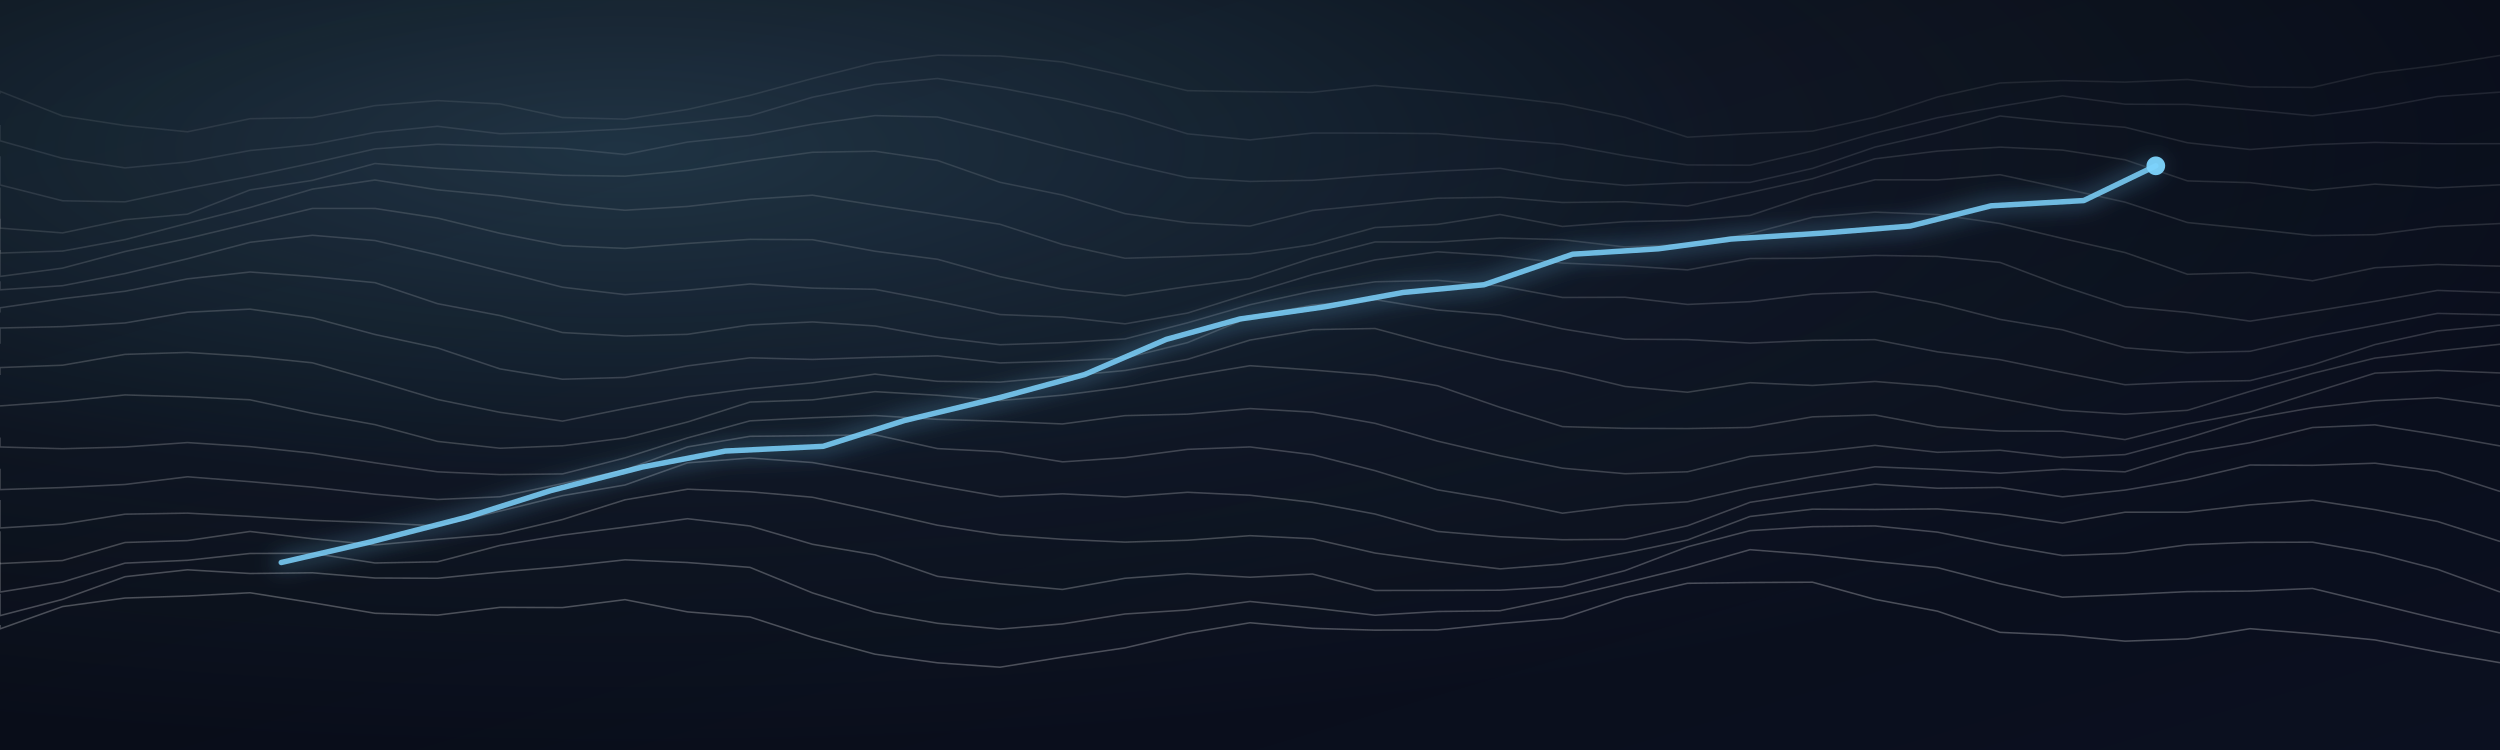
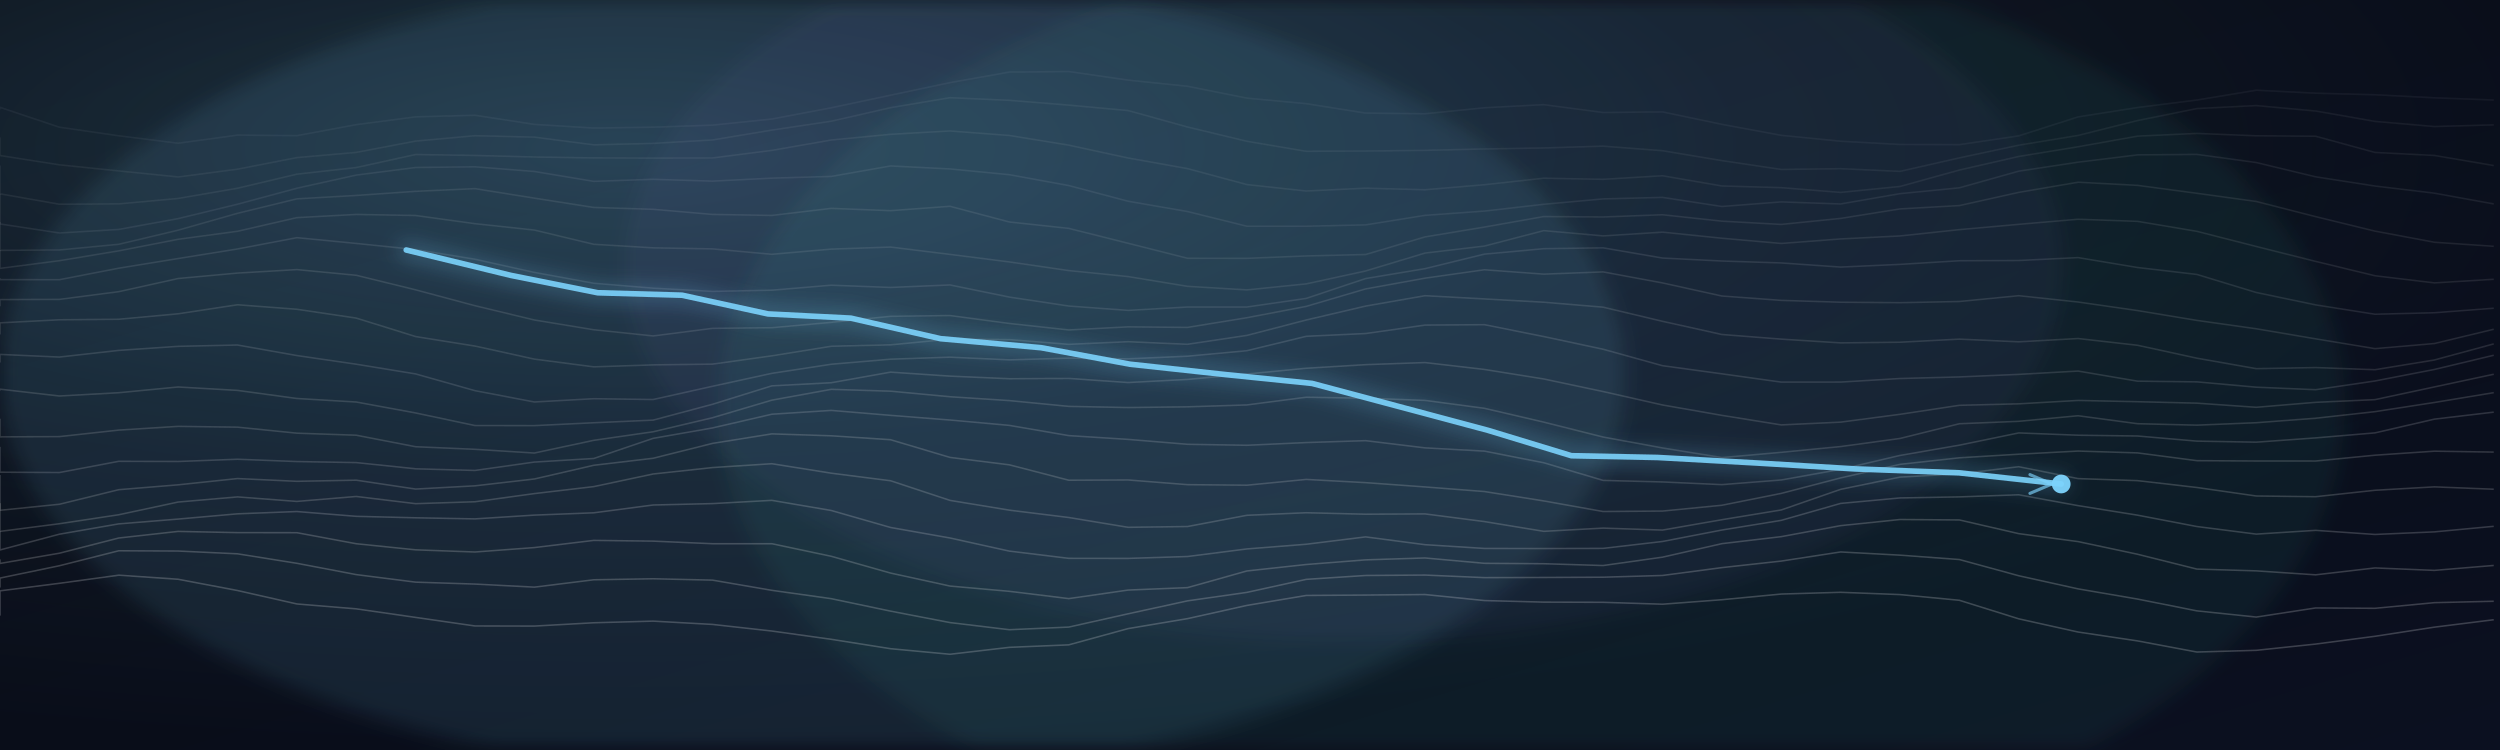
<svg xmlns="http://www.w3.org/2000/svg" width="1600" height="480" viewBox="0 0 1600 480">
  <defs>
    <linearGradient id="bg" x1="0" y1="0" x2="1" y2="1">
      <stop offset="0" stop-color="#070a12" />
      <stop offset="1" stop-color="#0b1020" />
    </linearGradient>
    <radialGradient id="glow" cx="25%" cy="20%" r="80%">
      <stop offset="0" stop-color="rgba(125,211,252,0.20)" />
      <stop offset="0.55" stop-color="rgba(125,211,252,0.05)" />
      <stop offset="1" stop-color="rgba(125,211,252,0)" />
    </radialGradient>
    <filter id="soft" x="-20%" y="-20%" width="140%" height="140%">
      <feGaussianBlur stdDeviation="6" />
    </filter>
  </defs>
  <rect width="100%" height="100%" fill="url(#bg)" />
  <rect width="100%" height="100%" fill="url(#glow)" />
+   <g>
+     <ellipse cx="520" cy="240" rx="520" ry="260" fill="rgba(125,211,252,0.10)" filter="url(#soft)" />
+     <ellipse cx="980" cy="260" rx="520" ry="300" fill="rgba(94,234,212,0.06)" filter="url(#soft)" />
+     <ellipse cx="860" cy="170" rx="460" ry="240" fill="rgba(167,139,250,0.05)" filter="url(#soft)" />
+   </g>
  <g opacity="0.95">
-     <path d="M 0 60 L 0 58.43 L 40 74.20 L 80 80.34 L 120 84.36 L 160 75.98 L 200 75.20 L 240 67.58 L 280 64.39 L 320 66.52 L 360 75.21 L 400 76.25 L 440 70.06 L 480 61.04 L 520 50.24 L 560 40.14 L 600 35.32 L 640 35.84 L 680 39.68 L 720 48.49 L 760 58.03 L 800 58.66 L 840 59.08 L 880 54.72 L 920 58.09 L 960 61.93 L 1000 66.59 L 1040 75.06 L 1080 87.80 L 1120 85.52 L 1160 83.91 L 1200 75.02 L 1240 62.06 L 1280 53.11 L 1320 51.61 L 1360 52.55 L 1400 50.88 L 1440 55.65 L 1480 55.94 L 1520 46.72 L 1560 41.85 L 1600 35.49" fill="none" stroke="rgba(231,231,234,0.100)" stroke-width="1" />
-     <path d="M 0 80 L 0 90.08 L 40 101.31 L 80 107.46 L 120 103.65 L 160 96.34 L 200 92.52 L 240 84.74 L 280 80.83 L 320 85.59 L 360 84.55 L 400 82.55 L 440 78.57 L 480 74.10 L 520 62.22 L 560 54.14 L 600 50.23 L 640 56.27 L 680 64.02 L 720 73.47 L 760 85.65 L 800 89.54 L 840 85.14 L 880 85.16 L 920 85.52 L 960 89.16 L 1000 92.31 L 1040 99.67 L 1080 105.57 L 1120 105.71 L 1160 96.62 L 1200 85.20 L 1240 75.33 L 1280 68.03 L 1320 61.33 L 1360 66.68 L 1400 66.81 L 1440 70.32 L 1480 74.11 L 1520 69.21 L 1560 61.79 L 1600 58.94" fill="none" stroke="rgba(231,231,234,0.112)" stroke-width="1" />
-     <path d="M 0 100 L 0 118.33 L 40 128.50 L 80 129.17 L 120 120.58 L 160 112.87 L 200 104.35 L 240 95.29 L 280 92.33 L 320 93.71 L 360 94.96 L 400 98.88 L 440 90.92 L 480 86.69 L 520 79.49 L 560 73.99 L 600 74.91 L 640 84.41 L 680 94.82 L 720 104.61 L 760 113.68 L 800 116.10 L 840 115.38 L 880 112.16 L 920 109.53 L 960 107.70 L 1000 114.74 L 1040 118.64 L 1080 116.89 L 1120 116.74 L 1160 107.78 L 1200 94.12 L 1240 85.06 L 1280 74.23 L 1320 78.43 L 1360 81.45 L 1400 91.37 L 1440 95.69 L 1480 92.58 L 1520 91.14 L 1560 92.02 L 1600 91.96" fill="none" stroke="rgba(231,231,234,0.124)" stroke-width="1" />
-     <path d="M 0 120 L 0 145.99 L 40 149.07 L 80 140.61 L 120 137.05 L 160 121.55 L 200 115.42 L 240 104.65 L 280 107.71 L 320 109.92 L 360 112.20 L 400 112.74 L 440 109.03 L 480 102.88 L 520 97.46 L 560 96.78 L 600 102.69 L 640 116.67 L 680 124.83 L 720 136.73 L 760 142.56 L 800 144.67 L 840 134.72 L 880 130.87 L 920 126.84 L 960 126.20 L 1000 129.59 L 1040 129.10 L 1080 131.85 L 1120 123.24 L 1160 114.37 L 1200 101.62 L 1240 96.70 L 1280 94.17 L 1320 96.06 L 1360 102.25 L 1400 115.78 L 1440 116.89 L 1480 121.78 L 1520 117.83 L 1560 120.23 L 1600 118.29" fill="none" stroke="rgba(231,231,234,0.136)" stroke-width="1" />
-     <path d="M 0 140 L 0 161.98 L 40 160.68 L 80 153.36 L 120 142.95 L 160 132.81 L 200 121.02 L 240 115.20 L 280 121.49 L 320 125.36 L 360 130.95 L 400 134.54 L 440 132.13 L 480 127.55 L 520 124.92 L 560 131.27 L 600 137.31 L 640 143.53 L 680 156.48 L 720 165.28 L 760 164.10 L 800 162.39 L 840 156.58 L 880 145.61 L 920 143.60 L 960 137.27 L 1000 144.93 L 1040 141.86 L 1080 141.10 L 1120 137.90 L 1160 124.56 L 1200 115.06 L 1240 115.14 L 1280 111.81 L 1320 120.46 L 1360 129.37 L 1400 142.43 L 1440 146.43 L 1480 150.77 L 1520 150.21 L 1560 145.00 L 1600 143.08" fill="none" stroke="rgba(231,231,234,0.148)" stroke-width="1" />
-     <path d="M 0 160 L 0 176.93 L 40 171.61 L 80 160.97 L 120 152.60 L 160 142.99 L 200 133.39 L 240 133.41 L 280 139.55 L 320 149.32 L 360 157.26 L 400 158.97 L 440 155.81 L 480 153.18 L 520 153.41 L 560 160.78 L 600 165.93 L 640 177.07 L 680 185.03 L 720 189.28 L 760 183.38 L 800 178.29 L 840 165.12 L 880 154.86 L 920 154.90 L 960 152.32 L 1000 153.39 L 1040 158.08 L 1080 156.38 L 1120 149.58 L 1160 139.04 L 1200 135.76 L 1240 137.32 L 1280 143.05 L 1320 152.60 L 1360 161.63 L 1400 175.53 L 1440 174.44 L 1480 179.70 L 1520 171.35 L 1560 169.28 L 1600 170.33" fill="none" stroke="rgba(231,231,234,0.160)" stroke-width="1" />
-     <path d="M 0 180 L 0 185.47 L 40 182.85 L 80 175.07 L 120 165.59 L 160 155.05 L 200 150.58 L 240 153.94 L 280 163.19 L 320 173.55 L 360 183.82 L 400 188.56 L 440 185.69 L 480 181.74 L 520 184.40 L 560 185.16 L 600 192.86 L 640 201.32 L 680 202.92 L 720 207.26 L 760 200.36 L 800 187.80 L 840 175.74 L 880 166.34 L 920 161.17 L 960 163.73 L 1000 168.36 L 1040 170.10 L 1080 172.74 L 1120 165.44 L 1160 165.28 L 1200 163.45 L 1240 164.10 L 1280 167.95 L 1320 183.03 L 1360 196.24 L 1400 199.96 L 1440 205.53 L 1480 199.33 L 1520 192.83 L 1560 185.87 L 1600 187.30" fill="none" stroke="rgba(231,231,234,0.172)" stroke-width="1" />
-     <path d="M 0 200 L 0 196.99 L 40 191.15 L 80 186.40 L 120 178.47 L 160 174.08 L 200 177.00 L 240 180.90 L 280 194.35 L 320 201.96 L 360 212.83 L 400 215.04 L 440 213.96 L 480 207.92 L 520 206.05 L 560 208.62 L 600 215.86 L 640 220.62 L 680 219.29 L 720 216.92 L 760 206.60 L 800 195.02 L 840 186.33 L 880 180.36 L 920 179.42 L 960 182.99 L 1000 190.38 L 1040 190.24 L 1080 194.84 L 1120 193.06 L 1160 188.16 L 1200 186.77 L 1240 194.20 L 1280 204.41 L 1320 211.08 L 1360 222.58 L 1400 225.71 L 1440 224.83 L 1480 215.60 L 1520 208.27 L 1560 200.57 L 1600 201.51" fill="none" stroke="rgba(231,231,234,0.184)" stroke-width="1" />
-     <path d="M 0 220 L 0 209.92 L 40 209.04 L 80 206.70 L 120 199.84 L 160 197.84 L 200 203.34 L 240 214.07 L 280 222.67 L 320 236.09 L 360 242.71 L 400 241.55 L 440 234.17 L 480 229.00 L 520 230.04 L 560 228.66 L 600 227.75 L 640 232.27 L 680 231.11 L 720 229.18 L 760 219.28 L 800 202.92 L 840 195.23 L 880 191.71 L 920 198.39 L 960 201.63 L 1000 210.49 L 1040 217.10 L 1080 217.31 L 1120 219.58 L 1160 217.83 L 1200 217.38 L 1240 225.19 L 1280 230.19 L 1320 238.37 L 1360 246.24 L 1400 244.37 L 1440 243.61 L 1480 233.55 L 1520 220.52 L 1560 211.81 L 1600 208.03" fill="none" stroke="rgba(231,231,234,0.196)" stroke-width="1" />
-     <path d="M 0 240 L 0 235.24 L 40 233.74 L 80 226.80 L 120 225.55 L 160 228.08 L 200 232.21 L 240 243.66 L 280 255.67 L 320 263.89 L 360 269.51 L 400 261.45 L 440 253.91 L 480 248.77 L 520 245.00 L 560 239.43 L 600 244.03 L 640 244.55 L 680 240.85 L 720 237.12 L 760 229.97 L 800 217.63 L 840 210.95 L 880 210.25 L 920 221.05 L 960 230.22 L 1000 237.69 L 1040 247.33 L 1080 251.03 L 1120 244.91 L 1160 246.68 L 1200 244.15 L 1240 247.30 L 1280 255.07 L 1320 262.60 L 1360 265.08 L 1400 262.59 L 1440 250.48 L 1480 239.01 L 1520 229.17 L 1560 224.60 L 1600 220.32" fill="none" stroke="rgba(231,231,234,0.208)" stroke-width="1" />
-     <path d="M 0 260 L 0 259.78 L 40 256.84 L 80 252.75 L 120 253.92 L 160 255.88 L 200 264.56 L 240 271.76 L 280 282.49 L 320 286.87 L 360 285.30 L 400 280.28 L 440 270.07 L 480 257.31 L 520 255.91 L 560 250.65 L 600 252.97 L 640 256.38 L 680 252.89 L 720 247.73 L 760 240.67 L 800 234.05 L 840 236.79 L 880 240.09 L 920 246.85 L 960 260.69 L 1000 273.04 L 1040 274.13 L 1080 274.28 L 1120 273.56 L 1160 266.78 L 1200 265.58 L 1240 273.14 L 1280 275.87 L 1320 275.95 L 1360 281.34 L 1400 271.32 L 1440 263.82 L 1480 251.28 L 1520 238.79 L 1560 237.04 L 1600 238.69" fill="none" stroke="rgba(231,231,234,0.220)" stroke-width="1" />
-     <path d="M 0 280 L 0 286.06 L 40 287.18 L 80 286.08 L 120 283.24 L 160 285.85 L 200 290.06 L 240 296.21 L 280 301.97 L 320 303.74 L 360 303.31 L 400 293.05 L 440 280.25 L 480 269.34 L 520 267.34 L 560 265.95 L 600 268.37 L 640 269.61 L 680 271.33 L 720 266.00 L 760 265.05 L 800 261.49 L 840 263.79 L 880 270.92 L 920 282.31 L 960 291.66 L 1000 299.65 L 1040 303.18 L 1080 301.94 L 1120 292.09 L 1160 289.40 L 1200 285.06 L 1240 289.47 L 1280 288.15 L 1320 292.81 L 1360 290.95 L 1400 280.30 L 1440 267.98 L 1480 260.93 L 1520 256.47 L 1560 254.54 L 1600 260.02" fill="none" stroke="rgba(231,231,234,0.232)" stroke-width="1" />
-     <path d="M 0 300 L 0 313.34 L 40 312.04 L 80 310.06 L 120 305.14 L 160 308.27 L 200 311.80 L 240 316.30 L 280 319.67 L 320 317.93 L 360 309.48 L 400 300.75 L 440 286.03 L 480 279.23 L 520 278.84 L 560 278.26 L 600 287.10 L 640 289.14 L 680 295.58 L 720 292.89 L 760 287.59 L 800 286.04 L 840 291.00 L 880 301.21 L 920 313.50 L 960 320.14 L 1000 328.45 L 1040 323.43 L 1080 321.16 L 1120 312.20 L 1160 305.07 L 1200 298.75 L 1240 300.43 L 1280 302.84 L 1320 300.31 L 1360 301.98 L 1400 289.73 L 1440 283.35 L 1480 273.61 L 1520 271.92 L 1560 278.22 L 1600 285.41" fill="none" stroke="rgba(231,231,234,0.244)" stroke-width="1" />
-     <path d="M 0 320 L 0 337.91 L 40 335.47 L 80 329.07 L 120 328.41 L 160 330.52 L 200 333.01 L 240 334.49 L 280 336.60 L 320 327.08 L 360 317.23 L 400 310.40 L 440 296.22 L 480 293.11 L 520 296.03 L 560 303.21 L 600 310.82 L 640 317.86 L 680 316.05 L 720 318.04 L 760 315.06 L 800 316.95 L 840 321.52 L 880 328.98 L 920 340.12 L 960 343.51 L 1000 345.42 L 1040 345.16 L 1080 336.50 L 1120 321.48 L 1160 315.33 L 1200 309.87 L 1240 312.48 L 1280 311.95 L 1320 317.98 L 1360 313.64 L 1400 306.96 L 1440 297.62 L 1480 297.81 L 1520 296.44 L 1560 301.66 L 1600 314.52" fill="none" stroke="rgba(231,231,234,0.256)" stroke-width="1" />
-     <path d="M 0 340 L 0 360.67 L 40 358.75 L 80 347.19 L 120 345.96 L 160 340.14 L 200 344.79 L 240 348.79 L 280 345.14 L 320 341.85 L 360 332.49 L 400 319.88 L 440 313.09 L 480 314.75 L 520 318.24 L 560 326.94 L 600 336.14 L 640 342.27 L 680 345.15 L 720 346.95 L 760 345.76 L 800 342.83 L 840 344.78 L 880 353.95 L 920 359.39 L 960 364.08 L 1000 360.92 L 1040 353.94 L 1080 345.60 L 1120 330.54 L 1160 325.87 L 1200 326.07 L 1240 325.71 L 1280 329.09 L 1320 334.75 L 1360 327.81 L 1400 327.80 L 1440 323.09 L 1480 320.15 L 1520 326.18 L 1560 333.73 L 1600 346.53" fill="none" stroke="rgba(231,231,234,0.268)" stroke-width="1" />
-     <path d="M 0 360 L 0 378.91 L 40 372.51 L 80 360.39 L 120 358.59 L 160 354.22 L 200 354.10 L 240 360.31 L 280 359.55 L 320 349.07 L 360 342.46 L 400 337.36 L 440 331.98 L 480 336.64 L 520 348.33 L 560 355.10 L 600 368.87 L 640 373.63 L 680 377.24 L 720 370.09 L 760 367.13 L 800 369.43 L 840 367.38 L 880 377.90 L 920 377.86 L 960 377.73 L 1000 375.40 L 1040 365.19 L 1080 349.96 L 1120 339.62 L 1160 337.06 L 1200 336.61 L 1240 340.56 L 1280 348.68 L 1320 355.54 L 1360 354.10 L 1400 348.64 L 1440 347.11 L 1480 346.99 L 1520 354.01 L 1560 364.36 L 1600 378.86" fill="none" stroke="rgba(231,231,234,0.280)" stroke-width="1" />
-     <path d="M 0 380 L 0 394.01 L 40 383.61 L 80 369.09 L 120 364.66 L 160 367.04 L 200 366.58 L 240 369.93 L 280 370.08 L 320 366.06 L 360 362.70 L 400 358.28 L 440 360.01 L 480 363.12 L 520 379.46 L 560 391.92 L 600 398.91 L 640 402.59 L 680 399.29 L 720 392.95 L 760 390.39 L 800 384.94 L 840 389.03 L 880 393.76 L 920 391.36 L 960 390.87 L 1000 382.57 L 1040 373.02 L 1080 363.23 L 1120 351.79 L 1160 354.95 L 1200 359.41 L 1240 363.29 L 1280 373.61 L 1320 382.19 L 1360 380.58 L 1400 378.63 L 1440 378.28 L 1480 376.61 L 1520 386.29 L 1560 396.08 L 1600 405.10" fill="none" stroke="rgba(231,231,234,0.292)" stroke-width="1" />
-     <path d="M 0 400 L 0 402.49 L 40 388.21 L 80 382.74 L 120 381.46 L 160 379.36 L 200 385.74 L 240 392.50 L 280 393.69 L 320 388.71 L 360 388.85 L 400 383.77 L 440 391.60 L 480 394.87 L 520 407.84 L 560 418.69 L 600 424.20 L 640 427.01 L 680 420.54 L 720 414.63 L 760 405.24 L 800 398.56 L 840 402.14 L 880 403.29 L 920 403.16 L 960 399.06 L 1000 395.75 L 1040 382.38 L 1080 373.31 L 1120 372.82 L 1160 372.61 L 1200 383.57 L 1240 391.15 L 1280 404.70 L 1320 406.49 L 1360 410.33 L 1400 408.88 L 1440 402.36 L 1480 405.61 L 1520 409.55 L 1560 417.25 L 1600 424.13" fill="none" stroke="rgba(231,231,234,0.304)" stroke-width="1" />
+     <path d="M 0 70 L 0 68.69 L 38 81.40 L 76 86.91 L 114 91.67 L 152 86.47 L 190 86.82 L 228 79.78 L 266 74.79 L 304 73.77 L 342 79.61 L 380 81.96 L 418 81.40 L 456 80.09 L 494 76.18 L 532 68.99 L 570 60.92 L 608 52.89 L 646 46.12 L 684 45.78 L 722 51.27 L 760 55.21 L 798 62.80 L 836 66.35 L 874 72.38 L 912 72.82 L 950 68.97 L 988 66.98 L 1026 72.01 L 1064 71.61 L 1102 79.58 L 1140 86.62 L 1178 90.39 L 1216 92.46 L 1254 92.59 L 1292 86.95 L 1330 74.82 L 1368 68.82 L 1406 64.03 L 1444 57.74 L 1482 59.64 L 1520 60.65 L 1558 62.60 L 1596 64.01" fill="none" stroke="rgba(231,231,234,0.060)" stroke-width="1" />
+     <path d="M 0 88 L 0 99.53 L 38 105.49 L 76 109.39 L 114 113.26 L 152 108.28 L 190 100.87 L 228 97.54 L 266 90.30 L 304 86.85 L 342 87.77 L 380 92.70 L 418 91.77 L 456 89.58 L 494 83.26 L 532 77.58 L 570 68.91 L 608 62.52 L 646 64.21 L 684 67.28 L 722 70.76 L 760 81.28 L 798 90.41 L 836 96.84 L 874 96.65 L 912 96.23 L 950 95.33 L 988 94.70 L 1026 93.54 L 1064 96.45 L 1102 102.79 L 1140 108.45 L 1178 107.95 L 1216 109.68 L 1254 101.05 L 1292 92.94 L 1330 86.68 L 1368 77.16 L 1406 69.49 L 1444 67.57 L 1482 71.05 L 1520 77.69 L 1558 80.99 L 1596 79.92" fill="none" stroke="rgba(231,231,234,0.070)" stroke-width="1" />
+     <path d="M 0 106 L 0 124.05 L 38 130.72 L 76 130.49 L 114 127.01 L 152 120.48 L 190 111.47 L 228 107.23 L 266 98.88 L 304 99.49 L 342 100.48 L 380 101.07 L 418 101.18 L 456 101.10 L 494 96.25 L 532 89.60 L 570 85.96 L 608 83.82 L 646 86.70 L 684 92.90 L 722 101.12 L 760 107.91 L 798 118.13 L 836 122.25 L 874 120.44 L 912 121.44 L 950 118.23 L 988 114.05 L 1026 114.77 L 1064 112.48 L 1102 119.02 L 1140 120.10 L 1178 123.14 L 1216 119.35 L 1254 108.83 L 1292 100.14 L 1330 93.93 L 1368 87.13 L 1406 85.39 L 1444 86.91 L 1482 87.19 L 1520 97.56 L 1558 99.49 L 1596 105.96" fill="none" stroke="rgba(231,231,234,0.080)" stroke-width="1" />
+     <path d="M 0 124 L 0 143.33 L 38 149.11 L 76 146.84 L 114 139.91 L 152 130.71 L 190 120.47 L 228 112.06 L 266 107.20 L 304 106.76 L 342 109.74 L 380 116.07 L 418 114.76 L 456 115.92 L 494 114.01 L 532 112.92 L 570 106.21 L 608 108.12 L 646 111.80 L 684 118.75 L 722 128.79 L 760 135.38 L 798 144.78 L 836 144.79 L 874 143.92 L 912 137.83 L 950 135.09 L 988 130.75 L 1026 127.30 L 1064 126.33 L 1102 132.15 L 1140 129.22 L 1178 130.54 L 1216 123.94 L 1254 120.20 L 1292 109.55 L 1330 103.79 L 1368 99.12 L 1406 98.82 L 1444 104.02 L 1482 113.16 L 1520 119.06 L 1558 123.63 L 1596 130.51" fill="none" stroke="rgba(231,231,234,0.090)" stroke-width="1" />
+     <path d="M 0 142 L 0 160.23 L 38 159.97 L 76 156.35 L 114 147.32 L 152 136.53 L 190 127.27 L 228 125.09 L 266 122.45 L 304 120.73 L 342 126.81 L 380 132.77 L 418 133.95 L 456 137.23 L 494 137.88 L 532 133.36 L 570 134.83 L 608 132.03 L 646 142.07 L 684 146.16 L 722 155.70 L 760 165.29 L 798 165.34 L 836 163.81 L 874 162.89 L 912 151.62 L 950 145.34 L 988 138.60 L 1026 138.87 L 1064 137.44 L 1102 141.54 L 1140 143.63 L 1178 139.79 L 1216 133.71 L 1254 131.57 L 1292 123.12 L 1330 116.63 L 1368 118.63 L 1406 123.70 L 1444 128.94 L 1482 138.64 L 1520 147.92 L 1558 155.04 L 1596 157.64" fill="none" stroke="rgba(231,231,234,0.100)" stroke-width="1" />
+     <path d="M 0 160 L 0 171.76 L 38 166.85 L 76 160.55 L 114 153.15 L 152 148.02 L 190 139.29 L 228 137.24 L 266 137.92 L 304 143.16 L 342 147.24 L 380 156.34 L 418 158.62 L 456 159.29 L 494 162.75 L 532 159.44 L 570 158.12 L 608 162.81 L 646 167.64 L 684 173.17 L 722 177.01 L 760 183.25 L 798 185.54 L 836 181.69 L 874 173.42 L 912 161.97 L 950 157.50 L 988 147.60 L 1026 150.98 L 1064 148.57 L 1102 152.47 L 1140 155.81 L 1178 152.92 L 1216 151.01 L 1254 146.96 L 1292 143.58 L 1330 140.32 L 1368 141.66 L 1406 148.05 L 1444 157.74 L 1482 167.29 L 1520 176.49 L 1558 181.05 L 1596 178.74" fill="none" stroke="rgba(231,231,234,0.110)" stroke-width="1" />
+     <path d="M 0 178 L 0 178.97 L 38 179.01 L 76 171.65 L 114 165.47 L 152 159.34 L 190 152.11 L 228 155.80 L 266 159.73 L 304 165.92 L 342 174.35 L 380 181.28 L 418 184.43 L 456 186.50 L 494 185.73 L 532 182.53 L 570 183.97 L 608 182.37 L 646 190.14 L 684 195.86 L 722 198.65 L 760 196.49 L 798 196.49 L 836 190.98 L 874 178.28 L 912 171.95 L 950 162.65 L 988 159.16 L 1026 158.62 L 1064 165.15 L 1102 167.05 L 1140 168.28 L 1178 170.93 L 1216 169.20 L 1254 166.88 L 1292 166.72 L 1330 164.87 L 1368 171.20 L 1406 175.64 L 1444 187.19 L 1482 195.13 L 1520 201.11 L 1558 200.16 L 1596 197.26" fill="none" stroke="rgba(231,231,234,0.120)" stroke-width="1" />
+     <path d="M 0 196 L 0 191.73 L 38 191.61 L 76 186.67 L 114 178.25 L 152 174.77 L 190 172.54 L 228 176.18 L 266 185.49 L 304 195.65 L 342 204.79 L 380 211.04 L 418 215.01 L 456 210.14 L 494 209.73 L 532 206.31 L 570 202.45 L 608 201.95 L 646 207.02 L 684 211.17 L 722 209.19 L 760 209.54 L 798 203.35 L 836 196.09 L 874 184.91 L 912 178.03 L 950 172.65 L 988 175.45 L 1026 174.02 L 1064 181.08 L 1102 189.45 L 1140 192.24 L 1178 193.42 L 1216 193.72 L 1254 192.96 L 1292 189.25 L 1330 193.29 L 1368 198.76 L 1406 205.05 L 1444 210.41 L 1482 216.86 L 1520 223.13 L 1558 219.86 L 1596 210.72" fill="none" stroke="rgba(231,231,234,0.130)" stroke-width="1" />
+     <path d="M 0 214 L 0 206.62 L 38 204.66 L 76 204.33 L 114 200.83 L 152 195.05 L 190 197.93 L 228 203.58 L 266 215.40 L 304 221.48 L 342 229.83 L 380 234.79 L 418 233.53 L 456 233.04 L 494 227.73 L 532 221.60 L 570 220.70 L 608 217.03 L 646 217.37 L 684 220.39 L 722 218.69 L 760 220.35 L 798 214.66 L 836 204.80 L 874 195.90 L 912 189.25 L 950 191.32 L 988 193.42 L 1026 196.59 L 1064 205.64 L 1102 214.08 L 1140 217.04 L 1178 219.45 L 1216 219.02 L 1254 217.04 L 1292 218.77 L 1330 216.66 L 1368 220.97 L 1406 229.24 L 1444 235.94 L 1482 235.24 L 1520 236.62 L 1558 230.39 L 1596 220.09" fill="none" stroke="rgba(231,231,234,0.140)" stroke-width="1" />
+     <path d="M 0 232 L 0 226.82 L 38 228.52 L 76 224.25 L 114 221.66 L 152 220.81 L 190 227.55 L 228 233.09 L 266 239.31 L 304 250.03 L 342 257.27 L 380 255.17 L 418 255.69 L 456 247.22 L 494 238.94 L 532 233.12 L 570 229.88 L 608 228.58 L 646 230.31 L 684 229.21 L 722 229.66 L 760 227.98 L 798 224.46 L 836 215.23 L 874 213.46 L 912 208.06 L 950 207.79 L 988 215.40 L 1026 223.51 L 1064 234.05 L 1102 239.24 L 1140 244.55 L 1178 244.53 L 1216 242.25 L 1254 241.24 L 1292 239.60 L 1330 237.48 L 1368 243.94 L 1406 244.40 L 1444 247.80 L 1482 249.41 L 1520 243.83 L 1558 236.46 L 1596 227.37" fill="none" stroke="rgba(231,231,234,0.150)" stroke-width="1" />
+     <path d="M 0 250 L 0 249.06 L 38 253.44 L 76 251.34 L 114 247.67 L 152 249.85 L 190 255.03 L 228 257.29 L 266 264.29 L 304 272.35 L 342 272.40 L 380 270.56 L 418 268.88 L 456 258.75 L 494 246.94 L 532 244.95 L 570 238.17 L 608 240.72 L 646 242.39 L 684 242.19 L 722 244.82 L 760 242.82 L 798 239.38 L 836 235.69 L 874 233.38 L 912 232.04 L 950 236.44 L 988 242.54 L 1026 250.59 L 1064 259.18 L 1102 265.83 L 1140 271.94 L 1178 270.17 L 1216 265.16 L 1254 259.40 L 1292 258.45 L 1330 256.28 L 1368 257.09 L 1406 258.02 L 1444 260.67 L 1482 257.49 L 1520 255.77 L 1558 247.64 L 1596 239.52" fill="none" stroke="rgba(231,231,234,0.160)" stroke-width="1" />
+     <path d="M 0 268 L 0 279.59 L 38 279.43 L 76 275.26 L 114 272.87 L 152 273.39 L 190 277.23 L 228 278.54 L 266 285.91 L 304 287.56 L 342 289.94 L 380 281.81 L 418 276.34 L 456 267.35 L 494 256.10 L 532 249.17 L 570 250.36 L 608 253.92 L 646 256.38 L 684 260.08 L 722 260.83 L 760 260.37 L 798 259.16 L 836 254.22 L 874 254.85 L 912 256.26 L 950 261.31 L 988 270.15 L 1026 279.71 L 1064 286.69 L 1102 292.84 L 1140 289.50 L 1178 285.80 L 1216 280.62 L 1254 271.19 L 1292 269.64 L 1330 266.08 L 1368 271.17 L 1406 272.10 L 1444 270.54 L 1482 267.68 L 1520 263.46 L 1558 257.59 L 1596 251.30" fill="none" stroke="rgba(231,231,234,0.170)" stroke-width="1" />
+     <path d="M 0 286 L 0 302.20 L 38 302.42 L 76 295.24 L 114 295.35 L 152 293.91 L 190 295.39 L 228 296.06 L 266 300.04 L 304 301.08 L 342 295.72 L 380 293.44 L 418 280.55 L 456 273.88 L 494 265.10 L 532 262.66 L 570 265.83 L 608 268.82 L 646 272.25 L 684 278.79 L 722 281.21 L 760 284.35 L 798 284.98 L 836 283.24 L 874 282.02 L 912 286.64 L 950 288.71 L 988 296.16 L 1026 307.46 L 1064 308.45 L 1102 310.16 L 1140 307.18 L 1178 300.38 L 1216 291.49 L 1254 284.91 L 1292 277.07 L 1330 278.54 L 1368 279.04 L 1406 282.32 L 1444 282.99 L 1482 280.26 L 1520 277.04 L 1558 268.25 L 1596 263.77" fill="none" stroke="rgba(231,231,234,0.180)" stroke-width="1" />
+     <path d="M 0 304 L 0 326.59 L 38 322.73 L 76 313.40 L 114 310.29 L 152 306.28 L 190 308.04 L 228 307.31 L 266 313.00 L 304 310.93 L 342 306.55 L 380 297.78 L 418 293.30 L 456 283.77 L 494 277.68 L 532 278.91 L 570 281.44 L 608 292.74 L 646 297.49 L 684 307.34 L 722 307.18 L 760 310.18 L 798 310.53 L 836 306.83 L 874 308.89 L 912 311.64 L 950 314.58 L 988 320.59 L 1026 327.37 L 1064 327.08 L 1102 323.37 L 1140 315.77 L 1178 305.86 L 1216 297.19 L 1254 293.00 L 1292 290.69 L 1330 288.68 L 1368 289.85 L 1406 294.82 L 1444 295.04 L 1482 295.05 L 1520 291.33 L 1558 288.75 L 1596 289.34" fill="none" stroke="rgba(231,231,234,0.190)" stroke-width="1" />
+     <path d="M 0 322 L 0 340.09 L 38 335.19 L 76 329.44 L 114 321.31 L 152 318.02 L 190 320.91 L 228 317.74 L 266 322.35 L 304 321.12 L 342 315.90 L 380 311.43 L 418 303.36 L 456 299.24 L 494 296.78 L 532 302.84 L 570 307.69 L 608 320.25 L 646 326.50 L 684 331.20 L 722 337.48 L 760 336.98 L 798 329.79 L 836 328.15 L 874 329.10 L 912 328.90 L 950 333.80 L 988 340.05 L 1026 337.99 L 1064 339.25 L 1102 332.62 L 1140 326.37 L 1178 313.19 L 1216 305.35 L 1254 303.25 L 1292 298.71 L 1330 306.30 L 1368 307.61 L 1406 311.99 L 1444 317.44 L 1482 317.89 L 1520 313.77 L 1558 311.59 L 1596 313.11" fill="none" stroke="rgba(231,231,234,0.200)" stroke-width="1" />
+     <path d="M 0 340 L 0 351.97 L 38 341.89 L 76 335.28 L 114 332.21 L 152 328.85 L 190 327.38 L 228 330.45 L 266 331.39 L 304 332.09 L 342 329.67 L 380 328.20 L 418 323.20 L 456 322.30 L 494 320.22 L 532 326.71 L 570 337.59 L 608 344.31 L 646 352.71 L 684 357.34 L 722 357.38 L 760 356.17 L 798 351.32 L 836 348.32 L 874 343.61 L 912 348.60 L 950 351.00 L 988 351.07 L 1026 350.96 L 1064 346.55 L 1102 339.22 L 1140 333.03 L 1178 322.19 L 1216 318.68 L 1254 318.01 L 1292 316.66 L 1330 323.61 L 1368 329.70 L 1406 336.98 L 1444 341.83 L 1482 339.42 L 1520 342.05 L 1558 340.40 L 1596 336.84" fill="none" stroke="rgba(231,231,234,0.210)" stroke-width="1" />
+     <path d="M 0 358 L 0 360.61 L 38 354.06 L 76 344.33 L 114 340.10 L 152 340.88 L 190 340.92 L 228 347.99 L 266 351.89 L 304 353.28 L 342 350.45 L 380 345.85 L 418 346.32 L 456 347.98 L 494 347.98 L 532 356.02 L 570 366.77 L 608 375.08 L 646 378.44 L 684 383.11 L 722 377.64 L 760 376.08 L 798 365.42 L 836 361.28 L 874 358.31 L 912 357.10 L 950 360.52 L 988 360.78 L 1026 361.94 L 1064 356.59 L 1102 347.94 L 1140 343.46 L 1178 336.41 L 1216 332.48 L 1254 332.77 L 1292 341.53 L 1330 346.62 L 1368 354.71 L 1406 364.21 L 1444 365.35 L 1482 367.89 L 1520 363.48 L 1558 365.04 L 1596 361.89" fill="none" stroke="rgba(231,231,234,0.220)" stroke-width="1" />
+     <path d="M 0 376 L 0 369.97 L 38 362.08 L 76 352.49 L 114 352.66 L 152 354.44 L 190 360.51 L 228 367.75 L 266 372.57 L 304 373.81 L 342 375.77 L 380 371.06 L 418 370.41 L 456 371.28 L 494 377.81 L 532 383.15 L 570 391.13 L 608 398.45 L 646 403.02 L 684 401.33 L 722 392.83 L 760 384.55 L 798 379.13 L 836 370.79 L 874 368.31 L 912 368.04 L 950 369.68 L 988 369.58 L 1026 369.41 L 1064 368.30 L 1102 363.27 L 1140 359.09 L 1178 353.25 L 1216 355.30 L 1254 358.10 L 1292 368.48 L 1330 376.88 L 1368 383.40 L 1406 390.95 L 1444 394.92 L 1482 389.09 L 1520 389.31 L 1558 385.70 L 1596 384.80" fill="none" stroke="rgba(231,231,234,0.230)" stroke-width="1" />
+     <path d="M 0 394 L 0 378.14 L 38 373.32 L 76 368.11 L 114 370.73 L 152 377.93 L 190 386.53 L 228 389.67 L 266 395.14 L 304 400.62 L 342 400.69 L 380 398.57 L 418 397.52 L 456 399.63 L 494 403.86 L 532 409.15 L 570 415.17 L 608 418.73 L 646 414.30 L 684 412.71 L 722 402.30 L 760 395.93 L 798 387.47 L 836 381.09 L 874 380.84 L 912 380.50 L 950 384.35 L 988 385.36 L 1026 385.48 L 1064 386.69 L 1102 383.82 L 1140 380.19 L 1178 379.07 L 1216 380.53 L 1254 384.18 L 1292 396.05 L 1330 404.50 L 1368 410.17 L 1406 417.30 L 1444 416.21 L 1482 412.21 L 1520 407.22 L 1558 401.38 L 1596 396.63" fill="none" stroke="rgba(231,231,234,0.240)" stroke-width="1" />
  </g>
-   <path d="M 180 360 L 237.10 346.84 L 299.73 330.72 L 352.60 313.94 L 411.14 298.87 L 464.17 288.67 L 526.79 285.65 L 578.91 269.11 L 639.90 254.44 L 694.12 239.72 L 746.37 217.22 L 793.61 204.13 L 847.78 196.35 L 897.93 187.18 L 949.74 182.24 L 1006.52 162.69 L 1061.38 159.22 L 1107.80 152.99 L 1166.82 149.14 L 1222.56 144.67 L 1274.27 131.72 L 1333.60 128.36 L 1379.72 106.12" fill="none" stroke="rgba(125,211,252,0.85)" stroke-width="3.5" stroke-linecap="round" stroke-linejoin="round" />
-   <path d="M 180 360 L 237.10 346.84 L 299.73 330.72 L 352.60 313.94 L 411.14 298.87 L 464.17 288.67 L 526.79 285.65 L 578.91 269.11 L 639.90 254.44 L 694.12 239.72 L 746.37 217.22 L 793.61 204.13 L 847.78 196.35 L 897.93 187.18 L 949.74 182.24 L 1006.52 162.69 L 1061.38 159.22 L 1107.80 152.99 L 1166.82 149.14 L 1222.56 144.67 L 1274.27 131.72 L 1333.60 128.36 L 1379.72 106.12" fill="none" stroke="rgba(125,211,252,0.25)" stroke-width="10" stroke-linecap="round" stroke-linejoin="round" filter="url(#soft)" />
-   <circle cx="1379.72" cy="106.12" r="6" fill="rgba(125,211,252,0.95)" />
+   <path d="M 260 160 L 326.95 176.25 L 382.56 187.37 L 436.48 188.93 L 491.50 200.91 L 544.54 203.62 L 601.95 216.76 L 666.27 222.53 L 723.19 233.10 L 784.62 239.76 L 839.70 245.39 L 893.89 259.81 L 952.36 275.43 L 1005.70 291.66 L 1060.86 292.79 L 1124.41 296.33 L 1187.26 300.10 L 1253.79 302.61 L 1319.17 309.76" fill="none" stroke="rgba(125,211,252,0.90)" stroke-width="3.6" stroke-linecap="round" stroke-linejoin="round" />
+   <path d="M 260 160 L 326.95 176.25 L 382.56 187.37 L 436.48 188.93 L 491.50 200.91 L 544.54 203.62 L 601.95 216.76 L 666.27 222.53 L 723.19 233.10 L 784.62 239.76 L 839.70 245.39 L 893.89 259.81 L 952.36 275.43 L 1005.70 291.66 L 1060.86 292.79 L 1124.41 296.33 L 1187.26 300.10 L 1253.79 302.61 L 1319.17 309.76" fill="none" stroke="rgba(125,211,252,0.22)" stroke-width="11" stroke-linecap="round" stroke-linejoin="round" filter="url(#soft)" />
+   <circle cx="1319.17" cy="309.76" r="6" fill="rgba(125,211,252,0.95)" />
+   <path d="M 1299.171 303.761 l 14 6 l -14 6" fill="none" stroke="rgba(125,211,252,0.65)" stroke-width="2" stroke-linecap="round" stroke-linejoin="round" />
</svg>
